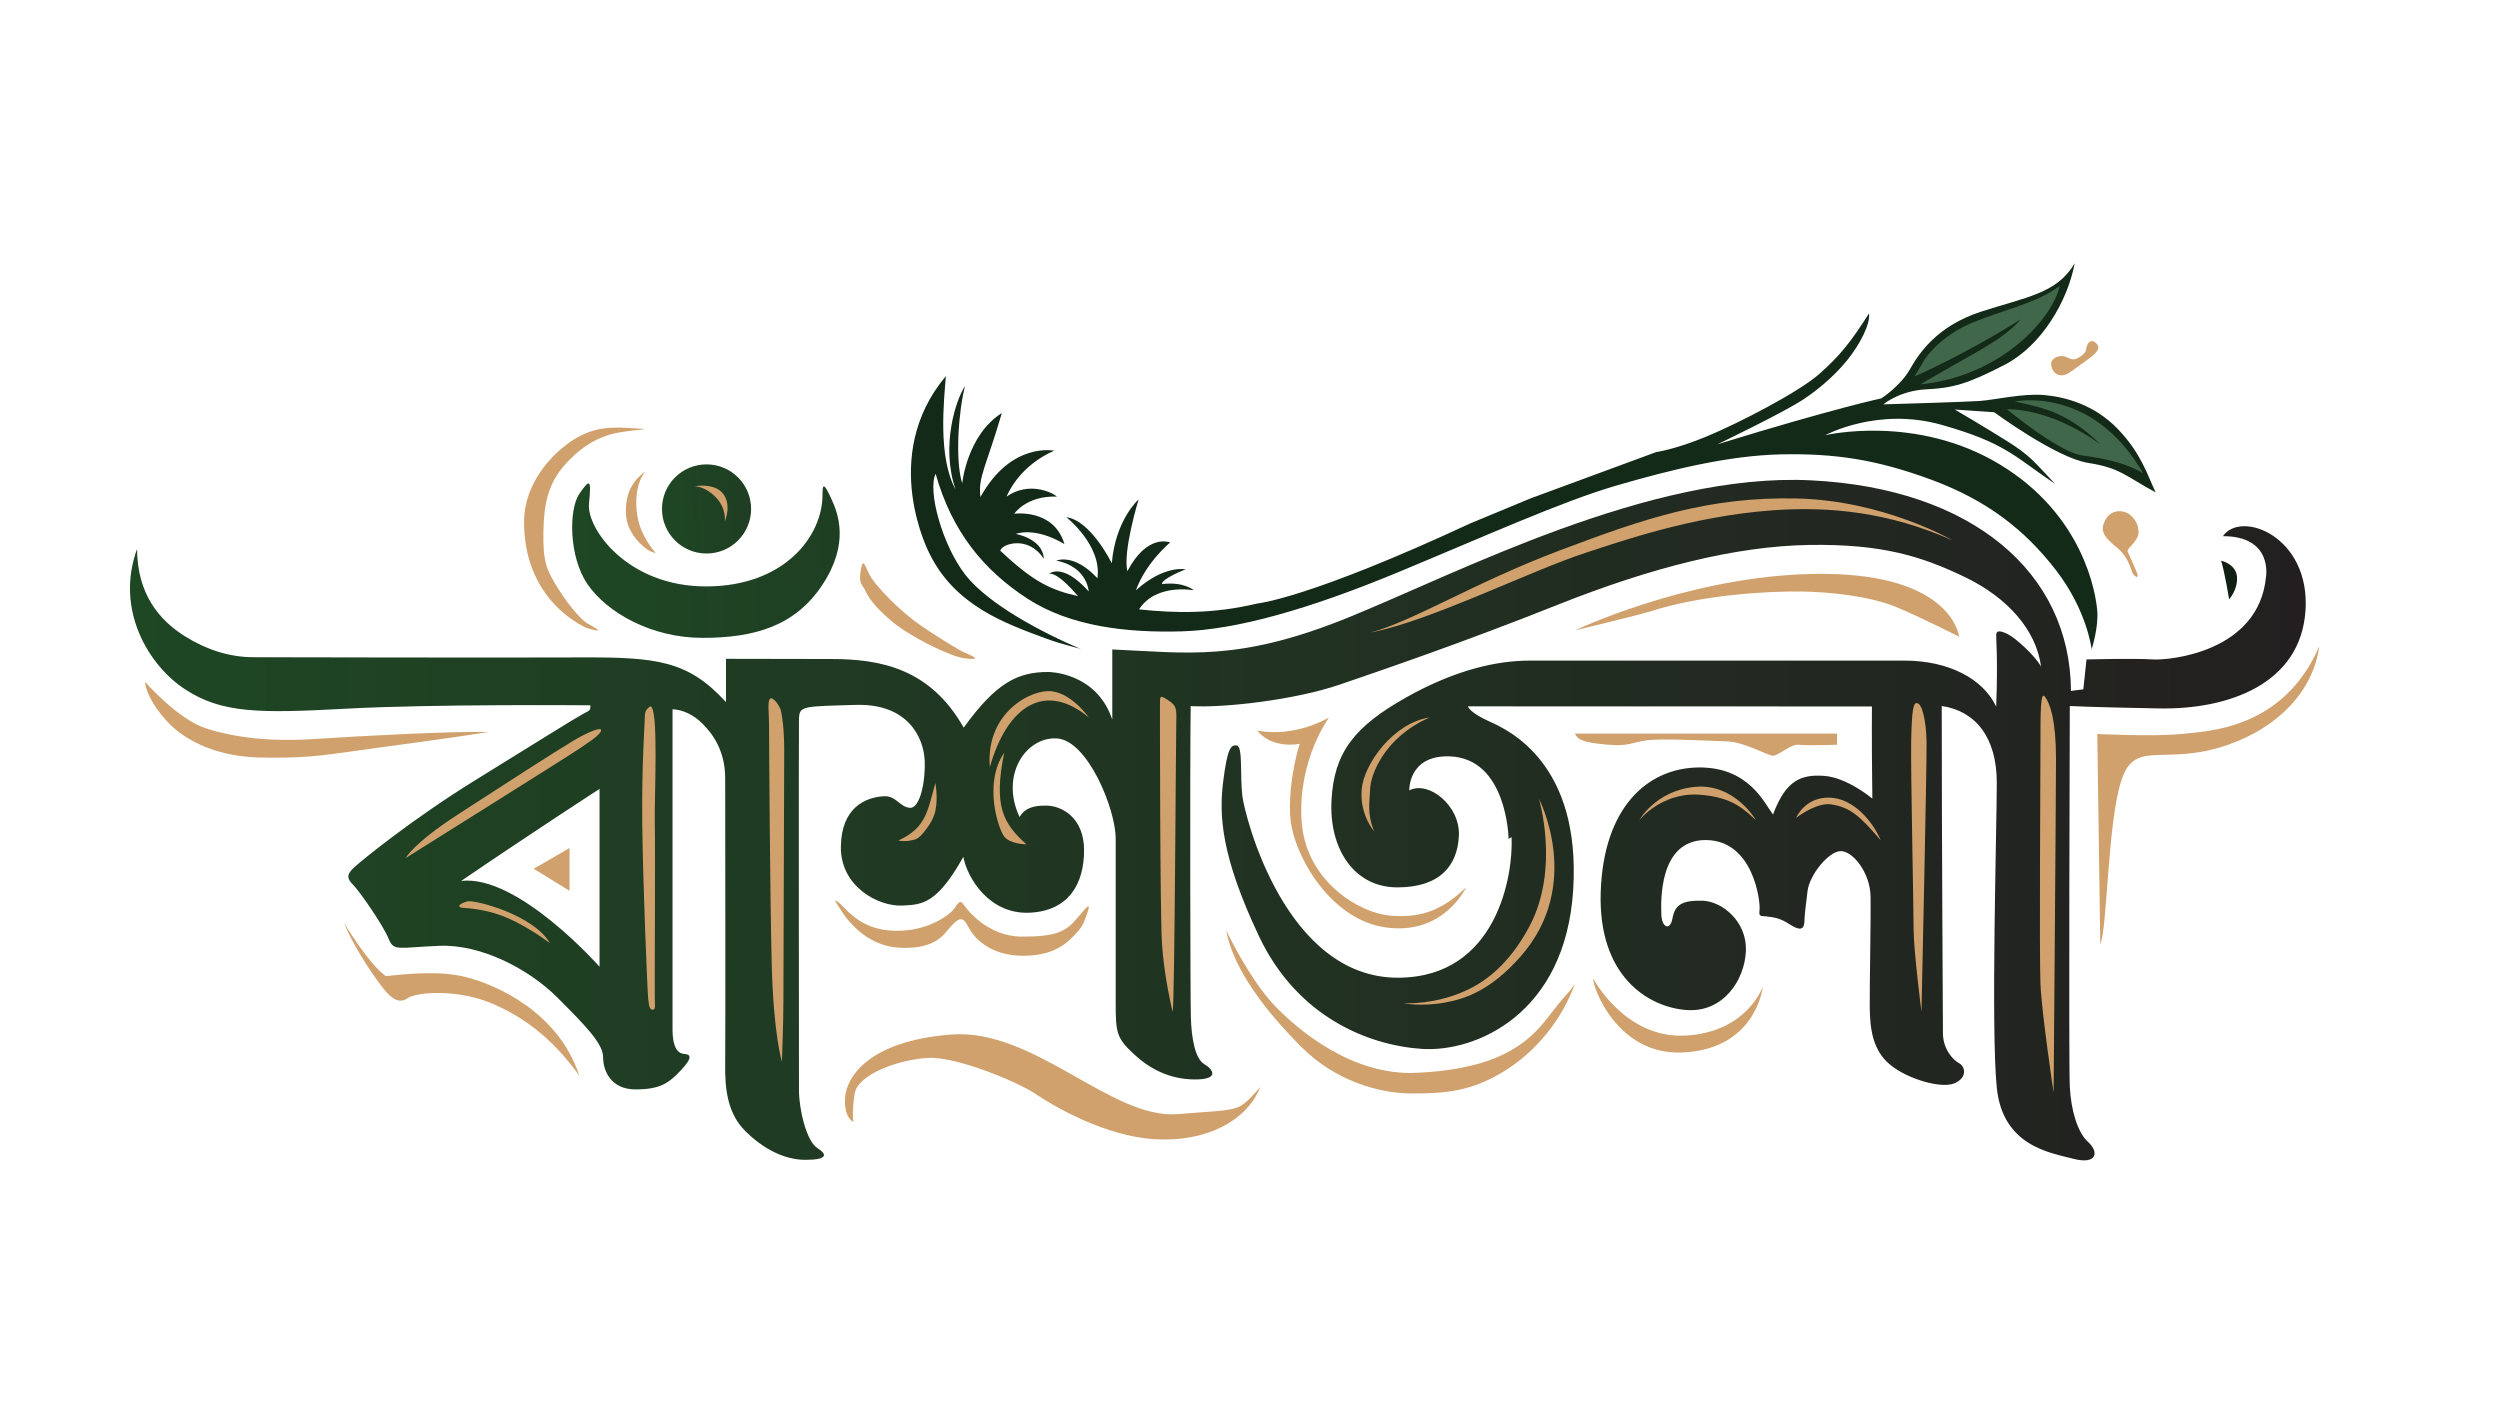
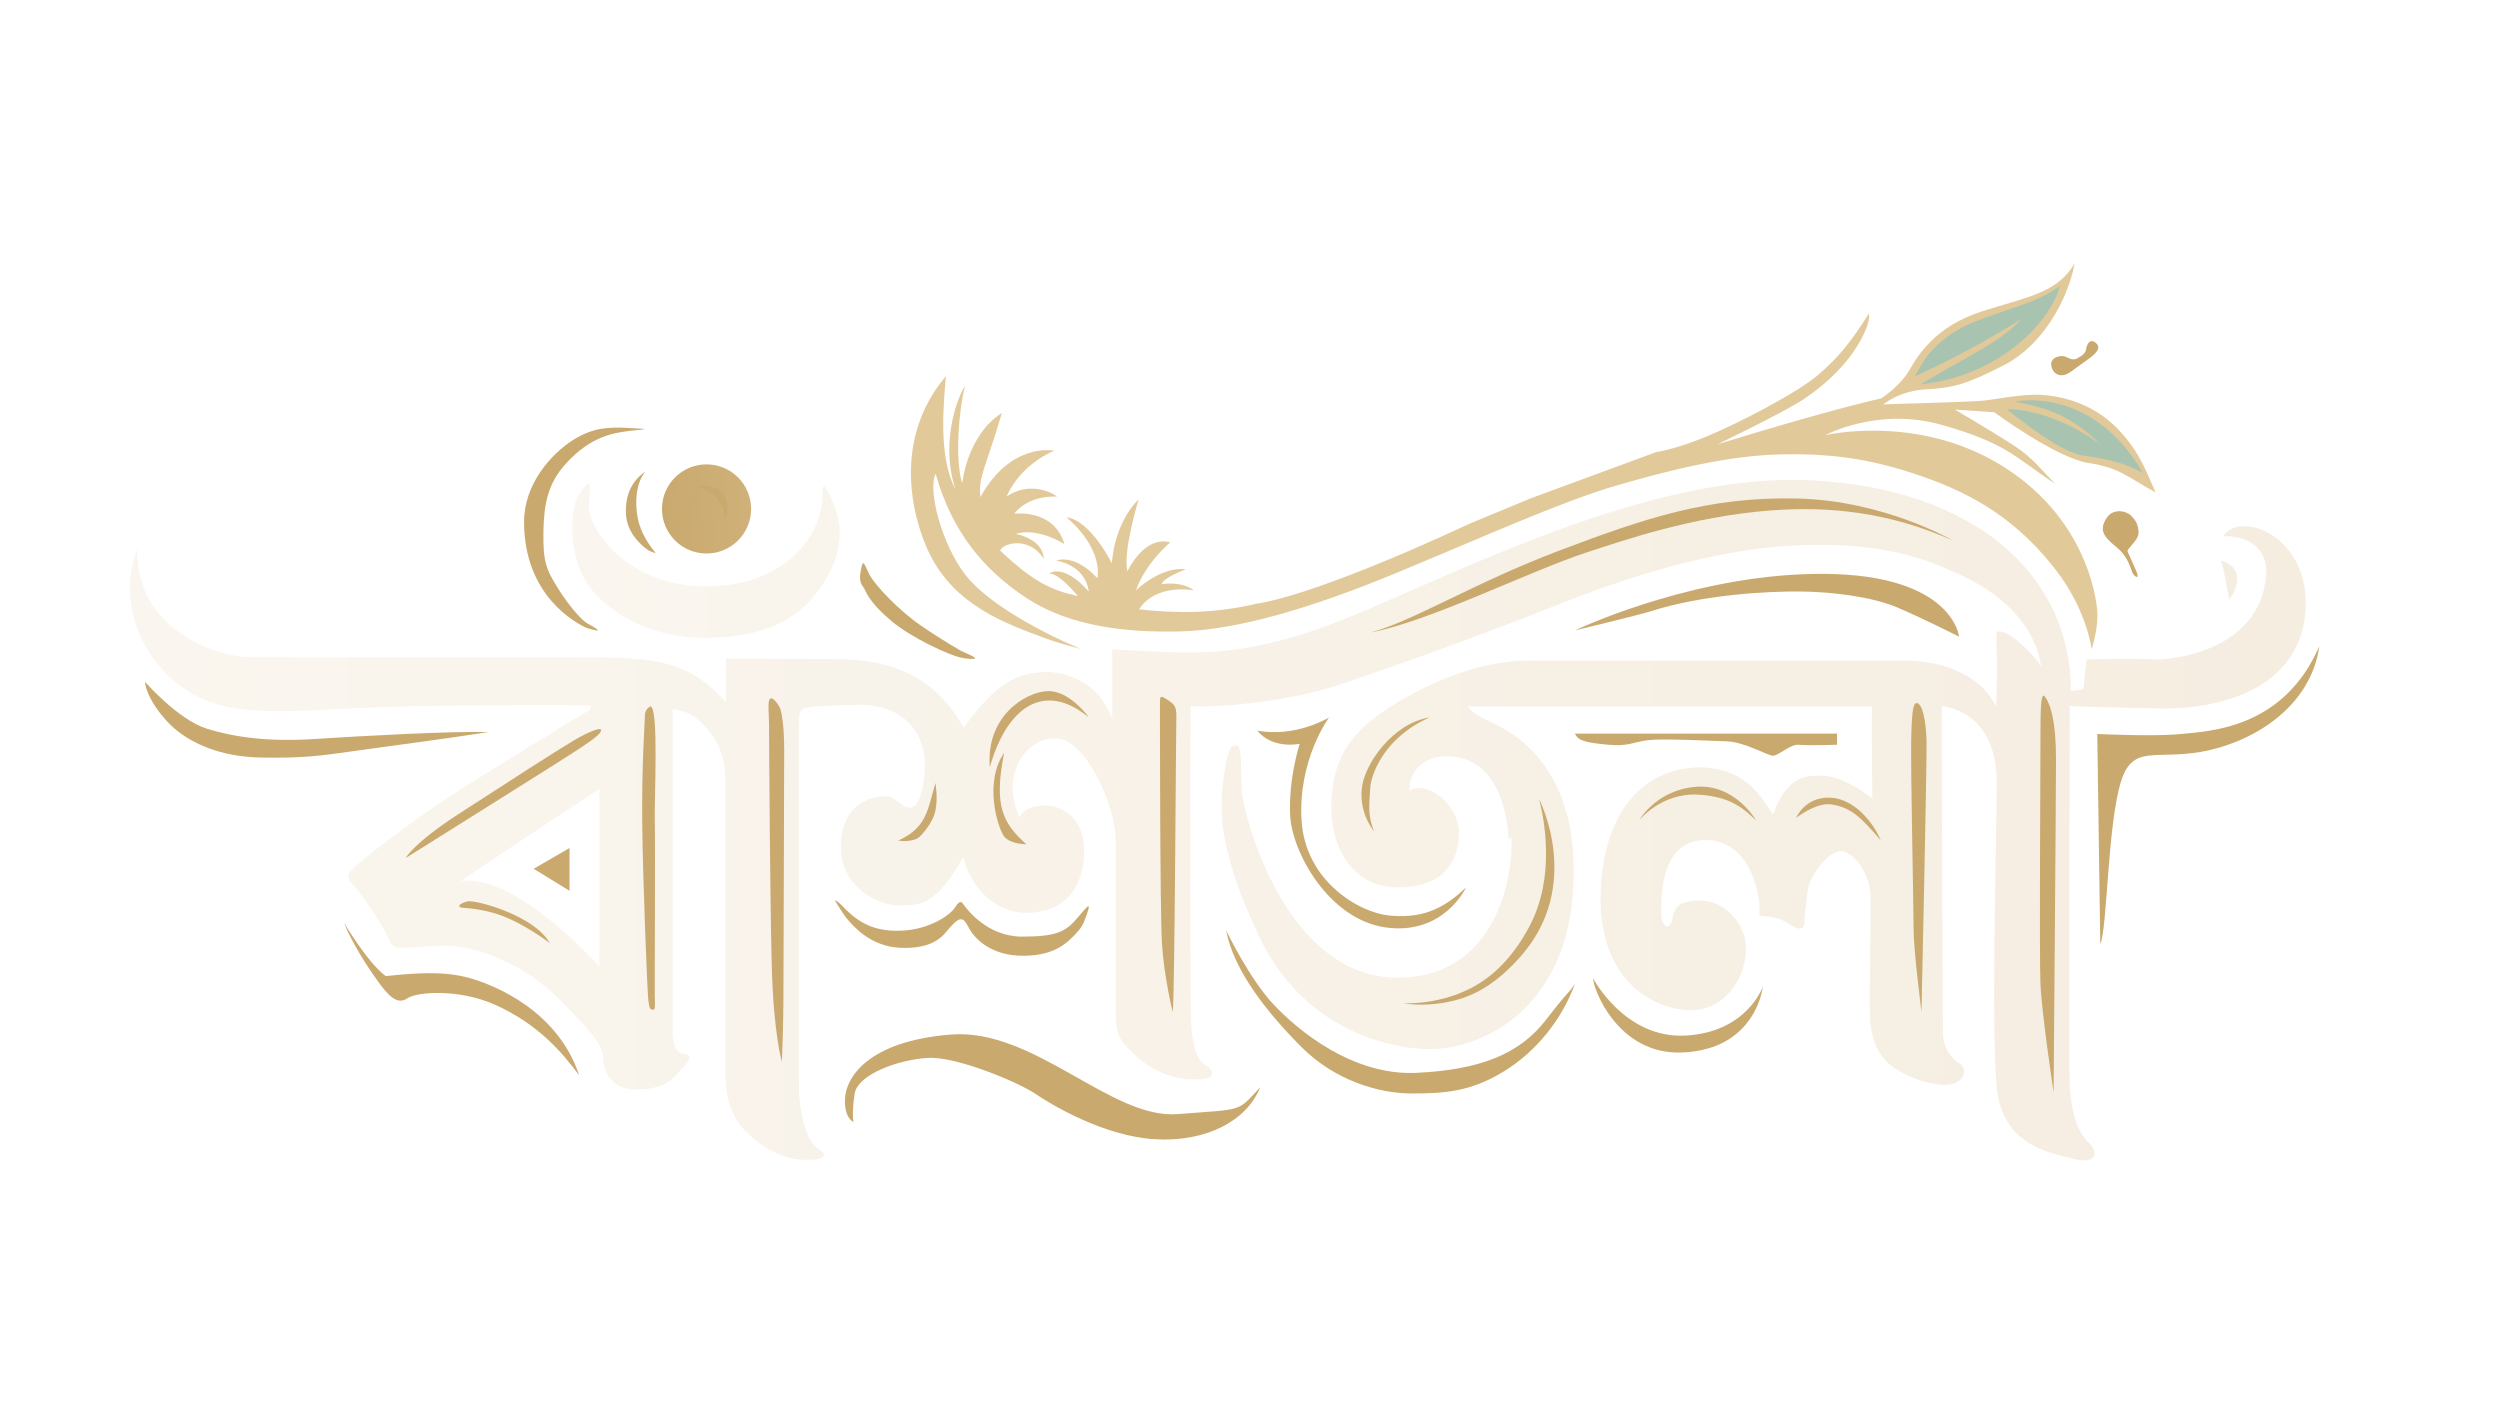
<svg xmlns="http://www.w3.org/2000/svg" version="1.1" id="Layer_1" x="0px" y="0px" viewBox="0 0 1920 1080" style="enable-background:new 0 0 1920 1080;" xml:space="preserve">
  <style type="text/css">
	.st0{fill:url(#SVGID_1_);}
	.st1{fill:url(#SVGID_00000053519233095409072660000016505794612233786542_);}
	.st2{fill:url(#SVGID_00000160169427397034712740000006658337792235738779_);}
- 	.st3{fill:#122014;}
- 	.st4{fill:#D0A16C;}
- 	.st5{fill:#132A18;}
- 	.st6{fill:#41674A;}
+ 	.st3{fill:#f5ede0;}
+ 	.st4{fill:#c9a96e;}
+ 	.st5{fill:#e2c99a;}
+ 	.st6{fill:#a8c4b0;}
</style>
  <g>
    <g>
      <linearGradient id="SVGID_1_" gradientUnits="userSpaceOnUse" x1="439.434" y1="431.803" x2="1463.794" y2="410.098">
-         <stop offset="0" style="stop-color:#1E4724" />
-         <stop offset="1" style="stop-color:#231F20" />
+         <stop offset="0" style="stop-color:#faf6ef" />
+         <stop offset="1" style="stop-color:#f5ede0" />
      </linearGradient>
      <path class="st0" d="M631.69,379.76c-0.04-9.04,1.38-8.42,6.74,3.22c5.36,11.64,14.09,34.31-6.74,66.01    c-20.83,31.71-52.08,40.89-92.05,40.89c-39.98,0-73.52-19.76-88.22-40.89c-14.7-21.14-14.7-57.9-6.43-69.84    c8.27-11.95,9.19-11.03,7.35,7.81c-1.84,18.84,29.38,63.41,89.82,63.41S631.84,411.62,631.69,379.76z" />
      <linearGradient id="SVGID_00000018226402458914028230000005228417177590247563_" gradientUnits="userSpaceOnUse" x1="508.534" y1="393.098" x2="785.687" y2="374.945">
-         <stop offset="0" style="stop-color:#1E4724" />
-         <stop offset="1" style="stop-color:#231F20" />
+         <stop offset="0" style="stop-color:#c9a96e" />
+         <stop offset="1" style="stop-color:#e2c99a" />
      </linearGradient>
      <circle style="fill:url(#SVGID_00000018226402458914028230000005228417177590247563_);" cx="542.62" cy="390.87" r="34.23" />
      <linearGradient id="SVGID_00000151546086787292859690000013219234371666227637_" gradientUnits="userSpaceOnUse" x1="99.814" y1="629.879" x2="1770.797" y2="629.879">
-         <stop offset="0" style="stop-color:#1E4724" />
-         <stop offset="1" style="stop-color:#231F20" />
+         <stop offset="0" style="stop-color:#faf6ef" />
+         <stop offset="1" style="stop-color:#f5ede0" />
      </linearGradient>
      <path style="fill:url(#SVGID_00000151546086787292859690000013219234371666227637_);" d="M1707.21,411.77    c38.6,0,33.08,31.25,33.08,31.25c-5.51,57.9-74.44,64.33-87.3,63.41c-12.87-0.92-50.54,0-50.54,0l-2.45,22.97l-9.5,1.23    c-0.46-91.06-75.97-155.62-199.73-161.74c-123.76-6.13-270.79,71.07-355.34,105.38c-84.55,34.31-123.76,26.96-181.19,24.51v53.91    c-12.25-36.76-49.17-36.61-49.17-36.61c-23.28,0-39.91,8.01-64.94,42.73c-25.73-45.34-63.72-52.69-101.7-52.69    c-37.98,0-80.87-0.15-80.87-0.15v33.24c-29.18-31.86-52.84-34.62-112.73-34.31c-58.81,0.3-249.96-0.15-249.96-0.15    c-18.85,0-36.46-5.92-52.46-15.85c-20.41-12.67-36.99-32.94-37.14-67.32c-17,46.56,8.73,89.45,36.91,107.83    c28.18,18.38,56.36,18.53,123.76,14.86c67.39-3.68,187.47-2.6,187.47-2.6c0,3.98,0,3.68-5.82,6.74    c-5.82,3.06-34.62,21.14-82.71,50.85c-48.09,29.71-87.61,61.88-93.43,67.39c-5.82,5.51-4.59,8.58,0,13.17    c4.59,4.59,22.97,30.94,26.96,41.05c3.98,10.11,7.66,6.74,39.21,5.51c31.55-1.22,68.1,17.35,90.61,39.87s34.98,35.49,34.98,45.9    c0,10.42,6.13,24.51,24.81,24.51c18.69,0,25.43-4.59,34.92-14.7c9.5-10.11,7.35-12.25,2.45-12.56c-4.9-0.31-8.88-5.21-8.88-18.38    c0-5.01,0-41.87,0-85.62c0-71.21,0-160.67,0-160.67c7.66,0.31,15.93,3.98,22.97,11.03c7.05,7.05,17.46,19.91,17.46,41.97    c0,22.06,0.31,198.81,0,219.02c-0.31,20.22,1.99,38.44,15.32,51.77c13.33,13.33,29.71,22.23,46.26,22.23s17.46-3.85,9.19-9.05    c-8.27-5.21-14.09-29.41-14.09-44.42c0-15.01-0.31-274.47,0-284.89c0.31-10.42,2.45-9.8,43.5-11.03    c41.05-1.22,52.08,26.04,52.99,41.97c0.92,15.93-3.37,37.68-11.33,37.07s-10.42-9.5-20.22-8.88c-13.76,0.86-32.47,8.58-32.78,38.9    c-0.31,30.33,28.72,46.14,47.79,45.03c14.15-0.82,25.73-0.61,46.26-37.37c3.06,16.24,19.91,44.11,50.54,42.89    c30.63-1.23,42.2-22.51,42.2-47.94c0-25.43-17.38-34-28.41-34.31c-11.03-0.31-17.46,2.3-21.14,8.73    c-15.01-31.86,4.59-61.57,28.49-60.35c23.89,1.23,45.34,54.53,45.34,76.89c0,22.36,0,104.15,0,126.82c0,22.67,1,26.5,13.4,38.21    c12.41,11.72,27.57,19.76,46.87,19.99c19.3,0.23,15.16-7.35,7.81-11.72c-7.35-4.37-9.88-20.68-10.34-35.84    c-0.46-15.16-0.77-194.14-0.15-239.17c24.81,1.53,79.65-4.59,114.57-16.54c34.92-11.95,94.96-32.47,167.26-61.27    c72.29-28.79,136.93-45.03,192.99-45.95s86.69,8.73,119.77,24.66s54.83,40.89,58.51,68.77c-4.9-8.88-19.6-21.75-24.81-24.51    c-5.21-2.76-9.5-3.98-9.65,0s1.38,17.61,0,55.29c-10.11-21.6-36.76-35.38-70.3-35.38c-33.54,0-264.21,0-288.1,0    c-23.89,0-56.06,6.43-95.12,28.49c-39.06,22.06-55.14,41.81-56.98,79.03c-1.84,37.22,17.46,66.63,50.54,66.63    s46.41-17,47.31-39.98c0.9-22.97-23.42-42.27-38.12-34.46c0,0-0.92-26.8,30.33-26.19c45.02,0.88,45.95,63.41,45.95,63.41l2.3-1.38    c1.38,28.95-11.03,107.52-86.84,107.98c-86.86,0.53-118.09-124.06-119.93-139.69c-1.84-15.62,0.46-37.68-4.14-38.6    c-4.59-0.92-7.35,1.84-10.57,27.57c-3.22,25.73-1.84,56.98,27.57,119.01c29.41,62.03,84.09,83.63,124.98,86.38    c40.89,2.76,110.28-26.19,116.25-122.23c5.97-96.03-48.36-122.11-64.1-129.12c-15.74-7.01-16.77-11.72-16.77-11.72l310.31,0.08    c0,0-0.31,21.14,0.31,70.76c0,0-19.3-16.24-37.07-17.46c-17.77-1.22-29.41,3.37-39.21,29.71c-6.74-8.88-18.69-36.76-57.59-36.15    c-38.9,0.61-72.6,30.63-74.74,95.57c-2.14,64.94,36.45,88.22,65.25,90.67c28.8,2.45,45.34-22.97,46.26-45.34    c0.92-22.36-18.07-38.29-33.7-38.6c-15.62-0.31-20.83,3.37-22.67,13.48c-1.84,10.11-8.27,7.05-8.58-2.76    c-0.31-9.8-2.14-57.59,34.31-57.28c36.45,0.31,41.81,47.17,41.12,53.3c-0.69,6.13,0.77,4.67,5.28,5.36    c4.52,0.69,9.53,0.61,17.58,5.9c8.04,5.28,11.37,4.48,11.6-2.07c0.23-6.55,0.92-11.14,2.41-23.43    c1.49-12.29,16.31-30.67,25.62-30.56c9.3,0.11,22.4,16.66,22.74,34.58c0.34,17.92-0.77,68.12-0.61,85.12    c0.15,17,2.3,33.54,15.93,44.57c13.63,11.03,39.06,18.23,49.01,14.09c9.96-4.14,8.73-12.71,3.68-15.47    c-5.05-2.76-12.41-11.18-12.41-23.13c0-11.95-0.91-144.58-0.91-251.19c25.73,3.68,42.27,23.89,42.27,58.81    c0,34.92-4.59,189.31,0,234.34c4.59,45.03,41.35,49.97,58.82,54.57c17.46,4.59,20.45-4.6,11.03-13.21    c-7.73-7.07-12.87-23.89-13.78-42.27c-0.92-18.38,0-292.24,0-292.24s16.54,0.92,68.92,1.84c52.38,0.92,108.44-18.38,112.12-75.36    C1774.29,411.77,1720.99,391.55,1707.21,411.77z M460.45,742.45c0,0-62.69-71.05-106.27-65.9    c55.53-37.84,106.27-70.67,106.27-70.67V742.45z" />
    </g>
    <path class="st3" d="M1705.83,430.61c0,0,11.49,2.44,12.18,12.48c0.69,10.04-6.09,17.16-6.09,17.16S1708.81,440.49,1705.83,430.61z   " />
    <path class="st4" d="M450.34,482.23c-7.35-3.52-47.86-24.05-47.86-81.48c0-29.09,20.89-52.31,38.07-63.1   c16.73-10.5,29.68-8.94,36.14-9.28c7.7,0.57,17.88,0.78,18.23,1.15c0.34,0.37-9.15,0.92-14.55,1.84   c-6.87,1.17-26.13,2.58-46.27,25.27c-13,14.64-16.33,29.62-16.74,51.01c-0.47,24.17,2.25,29.98,11.55,44.8   c9.74,15.51,19.17,24.8,22.29,26.42c2.47,1.29,8.69,4.78,7.96,5.28C458.32,484.72,450.34,482.23,450.34,482.23z" />
    <path class="st4" d="M738.29,499.99c9.72,4.29,16.62,7.25,2.72,5.63c-11.14-1.3-42.23-16.65-56.32-28.6   c-14.09-11.95-18.07-18.99-20.22-23.59s-5.24-4.9-3.4-15.32c1.84-10.42,2.79-4.29,6.77,3.37c3.98,7.66,22.06,26.96,38.9,38.6   C723.58,491.72,738.29,499.99,738.29,499.99z" />
    <path class="st4" d="M503.79,425.1c-1.8-1.05-4.53-1.52-6.28-2.76c-9.02-6.37-15.93-15.88-16.69-26.65   c-0.92-12.87,2.73-25.27,14.82-33.54c-8.62,10.34-8.15,29.44-4.48,41.01C494.25,412.89,500.22,420.69,503.79,425.1z" />
    <polygon class="st4" points="437.4,651.28 437.4,684.14 409.87,667.22  " />
    <path class="st4" d="M647.41,696.23c13.37,14.36,26.77,19.32,45.24,18.51c20.83-0.92,36.91-11.64,40.89-17.92   c3.98-6.28,5.05-4.14,7.05-1.38s17.61,23.89,44.42,23.89c26.8,0,33.7-3.98,42.58-14.55c8.88-10.57,11.49-13.78,5.05,2.91   c-2.01,5.22-6.36,9.45-10.19,13.21c-8.42,8.28-19.78,13.13-36.84,13.13c-24.81,0-37.07-13.48-40.89-20.37   c-3.83-6.89-4.44-7.51-6.89-7.66c-2.45-0.15-6.59,4.14-10.72,9.19s-12.41,13.78-35.69,12.71s-36.3-16.85-41.35-22.82   c-1.39-1.64-4.22-6.03-6.25-9.27c-1.34-2.13-2.33-3.75-2.33-3.75C641.05,690.02,646.47,695.22,647.41,696.23z" />
    <path class="st4" d="M655.43,861.62c0,0-7.35-2.76-6.43-18.38c0.92-15.62,17.46-43.65,81.33-48.71s123.14,65.25,174.15,61.11   c51-4.14,45.03-0.92,63.41-20.68c-10.57,26.19-41.81,42.27-80.87,39.98c-39.06-2.3-79.03-26.19-91.9-34.92   c-12.87-8.73-59.73-28.49-81.79-27.57c-22.06,0.92-54.68,12.41-56.98,27.57C654.05,855.18,655.43,861.62,655.43,861.62z" />
    <path class="st4" d="M941.69,714.58c0,0,17.69,36.99,36.53,56.98s60.65,54.68,109.59,52.38s79.26-14.47,99.48-40.67   c20.22-26.19,14.93-17,22.29-27.8c-9.88,27.34-29.64,52.15-54.91,67.55c-25.27,15.39-45.03,16.77-70.53,16.77   c-25.5,0-59.04-10.11-84.32-35.38C974.54,779.14,947.66,746.28,941.69,714.58z" />
    <path class="st4" d="M1223.51,751.34c0,0,24.35,46.72,71.37,43.96s58.97-37.53,58.97-37.53s-4.9,48.09-61.73,50.54   C1242.35,810.46,1223.36,759,1223.51,751.34z" />
    <path class="st4" d="M1209.57,563.4h201.26v8.58c0,0-23.43,0.77-29.41,0c-5.97-0.77-15.62,8.42-19.76,8.42   c-4.14,0-21.6-10.57-35.38-11.03s-49.17-2.3-60.65-0.92s-14.7,5.05-31.25,3.45S1211.87,568.92,1209.57,563.4z" />
    <path class="st4" d="M1613.01,725.15l-2.3-161.44c0,0,43.65,2.14,64.33,0c20.68-2.14,78.57-3.52,106.14-67.39   c-4.59,34.46-31.61,62.32-70.18,75.71c-49.29,17.11-71.34-5.41-81.91,27.67C1618.52,632.79,1618.52,712.74,1613.01,725.15z" />
    <path class="st4" d="M1020.72,551c0,0-25.27,15.62-55.14,10.11c11.95,14.7,32.62,10.11,32.62,10.11s-8.77,26.32-7.35,55.14   c1.38,28.03,29.57,79.59,73.07,85.86c45.02,6.49,62.02-30.73,62.02-30.73c-18.84,18.38-36.3,23.89-59.27,21.6   c-22.97-2.3-64.33-26.5-67.09-73.21C996.83,583.16,1020.72,551,1020.72,551z" />
    <path class="st4" d="M1209.57,484.14c0,0,0.31-0.15,0.92-0.43c9.83-4.54,97.19-43.64,190.46-42.99   c99.02,0.69,103.62,48.25,103.62,48.25s-26.65-13.56-47.1-22.29c-20.45-8.73-51.46-12.18-74.9-12.41   c-23.43-0.23-74.37,2.05-116.25,15.62C1259.88,471.98,1209.57,484.14,1209.57,484.14z" />
    <path class="st4" d="M111.39,523.66c0,0,25.27,28.95,47.1,35.84s48.71,10.34,83.4,8.04c34.69-2.3,107.29-6.2,133.02-5.28   c-34.92,5.51-80.18,11.26-104.08,14.7c-23.89,3.45-39.74,5.51-70.99,4.82c-31.25-0.69-51.69-11.03-63.64-20.45   S112.07,534.46,111.39,523.66z" />
    <path class="st4" d="M264.24,708.76c0,0,18.07,30.63,32.01,40.89c20.83-2.14,43.65-4.29,64.02,1.38   c20.37,5.67,68.31,25.58,84.55,74.9c-12.1-16.39-31.04-39.56-65.55-54.68c-27.26-11.95-59.27-9.5-66.32-4.59   s-13.02-0.92-17.92-6.74C290.13,754.09,272.36,729.28,264.24,708.76z" />
    <path class="st4" d="M533.35,373.48c0,0,15.32-3.06,22.06,5.82c6.74,8.88,1.23,21.14,1.23,21.14s1.52-10.57-7.66-19.3   C540.41,372.99,533.35,373.48,533.35,373.48z" />
    <path class="st4" d="M1633.99,423.57c0,0,2.76,6.13,6.28,14.09c3.52,7.96-0.46,5.5-2.14,3.06c-1.68-2.44-2.6-12.4-12.87-20.67   c-10.26-8.27-12.87-13.17-7.81-21.6c5.05-8.42,15.16-6.28,18.99-2.6c3.83,3.68,5.97,7.35,5.97,13.33S1633.07,421.52,1633.99,423.57   z" />
    <path class="st4" d="M1609.49,263.28c2.24,1.89,4.98,5.16-6.28,12.97s-15.01,11.84-19.53,11.99s-7.81-3.14-8.35-7.96   c-0.54-4.82,4.67-6.97,8.58-6.82c3.91,0.15,6.82,4.14,11.26,1.84c4.44-2.3,6.74-4.59,6.97-7.12S1604.66,259.22,1609.49,263.28z" />
    <path class="st4" d="M1181.85,613.34c0,0,34.62,66.17-14.09,121.31c-22.49,25.46-41.58,32.28-57.59,35.23   c-18.66,3.43-32.47,0.61-32.47,0.61s25.51,1.77,51.46-11.33c16.82-8.5,32.79-23.73,45.64-48.09   C1198.09,666.94,1181.85,613.34,1181.85,613.34z" />
    <path class="st4" d="M1055.34,638.46c0,0-11.18-12.56-9.57-32.16c1.61-19.61,24.43-51.16,52.15-55.29   c-35.99,15.93-45.34,45.18-45.64,54.83C1051.97,615.48,1049.67,624.82,1055.34,638.46z" />
    <path class="st4" d="M836.21,551c0,0-14.44-20.68-31.45-20.22c-17,0.46-47.79,19.3-44.57,58.36   C773.52,542.27,802.41,522.97,836.21,551z" />
    <path class="st4" d="M771.22,578.11c-16.08,23.43-4.59,58.36,0,64.33c4.59,5.97,17,5.97,17,5.97   C770.3,632.33,762.95,619,771.22,578.11z" />
    <path class="st4" d="M718.38,601.39c0,0,2.14,10.99,0,21.29c-1.49,7.18-6.56,13.74-9.53,17.23c-4.34,5.09-6.28,4.84-9.19,5.51   c-5.22,1.21-9.76,0.08-9.76,0.08C711.23,635.83,712.25,623.14,718.38,601.39z" />
    <path class="st4" d="M499.43,542.5c6.66,0,2.99,70.99,3.45,89.37c0.46,18.38-0.2,127.97,0,135.47c0.13,4.71,0.6,8.12-1.42,8.12   c-2.03,0-2.94-1.07-3.63-8.12c-0.69-7.05-4.14-89.98-4.59-135.7s2.07-77.88,2.07-82.48S499.43,542.5,499.43,542.5z" />
    <path class="st4" d="M461.52,560.34c1.35,3.12-10.57,10.42-16.69,14.7c-6.13,4.29-133.25,83.93-133.25,83.93s5.51-11.03,40.44-33.7   s75.36-48.71,88.22-56.36C453.1,561.26,460.91,558.92,461.52,560.34z" />
    <path class="st4" d="M591.71,536.45c2.12-1.24,7.05,5.51,7.96,9.04c0.92,3.52,2.6,13.63,2.6,30.94c0,17.31-0.61,177.21-0.61,192.83   c0,15.62-1.15,46.18-1.15,46.18s-6.43-20.91-7.81-73.98s-2.07-175.99-2.07-184.95C590.64,547.55,589.11,537.98,591.71,536.45z" />
    <path class="st4" d="M900.64,777.18c0,0-6.74-26.92-8.27-52.96c-1.53-26.04-1.53-177.06-1.53-183.49c0-6.43,0-7.05,6.13-3.06   c6.13,3.98,6.74,5.82,6.43,16.24C903.09,564.32,902.17,767.96,900.64,777.18z" />
    <path class="st4" d="M1348.57,629.88c0,0-16.31-28.34-46.64-25.58c-30.33,2.76-42.96,25.58-42.96,25.58s16.77-20.98,44.8-19.61   C1331.8,611.65,1341.18,623.61,1348.57,629.88z" />
    <path class="st4" d="M1379.43,628.04c0,0,6.59-15.78,25.43-15.47s33.85,18.99,39.52,32.78c-15.78-18.38-22.96-25.22-37.98-27.57   C1396.59,616.25,1383.97,624.75,1379.43,628.04z" />
    <path class="st4" d="M1471.79,539.97c4.57-0.45,7.51,14.09,7.81,29.87c0.31,15.78-3.91,207.23-3.91,207.23s-6.05-46.87-6.05-63.87   c0-17-2.3-121.77-1.84-144.74S1469.46,540.2,1471.79,539.97z" />
    <path class="st4" d="M1570.4,534.92c4.02,5.14,8.61,17.92,8.61,47.79s-1.84,256.4-1.84,256.4s-9.19-61.11-10.11-83.63   c-0.92-22.52,0-158.98,0-183.57S1567.07,530.66,1570.4,534.92z" />
    <path class="st4" d="M1499.52,414.99c0,0-52.69-30.79-120.08-32.16c-67.39-1.38-116.1,15.16-181.81,39.98   c-65.71,24.81-113.04,54.68-145.2,62.95c45.03-8.27,123.6-47.79,166.34-61.57c24.9-8.03,80.22-27.71,142.04-32.24   C1405.06,388.69,1450.82,393.33,1499.52,414.99z" />
    <path class="st4" d="M354.53,697.12c0.77,0.21,15.74,0.35,31.5,6.35c15.76,6.01,32.3,17.88,36.2,20.76   c-12.36-21.6-57.9-33.54-63.41-31.93C353.31,693.9,350.61,696.03,354.53,697.12z" />
    <path class="st5" d="M713.83,425.1c19.47,39.8,57.69,53.58,89.54,65.29c13.38,4.92,24.05,6.95,27.05,8.22   c-29.55-12.51-71.65-34.63-89.16-57.32s-29.06-64.28-22.69-77.42c12.54,44.58,37.02,74.03,70.25,95.73   c33.24,21.69,76.82,26.47,118.81,25.28c41.99-1.19,97.92-17.12,165.58-45.18c67.67-28.06,126.18-54.53,167.77-66.67   c41.59-12.14,86.57-23.28,127.17-24.08c40.6-0.8,72.84,3.78,115.43,19.59s71.45,38.33,95.42,69.37   c23.97,31.05,27.37,60.7,27.37,60.7s5.37-16.32,4.33-29.45c-1.04-13.14-10.3-73.44-74.78-112.44   c-64.48-39.01-134.14-22.49-134.14-22.49s40.2-21.89,89.36-7.96c49.16,13.93,55.92,24.28,87.17,45.38   c-16.52-17.51-19.11-21.69-36.82-32.84c-17.71-11.14-40.2-24.28-40.2-24.28l30.25,2.08c0,0,47.76,35.13,72.24,38.92   c24.48,3.78,28.66,10.15,51.74,22.61c-6.37-13.61-11.34-30.39-29.26-48.9c-17.91-18.51-40.2-24.46-56.52-25.86   c-16.32-1.39-37.81,3.78-49.56,4.58c-11.74,0.8-73.83,2.59-73.83,2.59s12.54-10.55,33.04-11.54c20.5-1,31.84-4.18,60.3-18.91   c28.46-14.73,48.36-49.16,53.69-78.01c-13.38,23.28-37.37,26.07-71.8,37.22c-34.43,11.14-48.16,32.64-54.93,44.58   c-6.77,11.94-20.7,21.49-21.89,22.09c0,0-34.96,7.32-125.78,35.23c0,0,50.35-24.08,66.27-34.63c8.3-5.5,22.23-16.13,33.32-29.85   c10.18-12.6,17.98-28.21,16.83-36.02c-14.73,23.09-22.49,32.44-37.81,46.17c-15.84,14.2-62.66,38.31-86.97,48.36   c-24.08,9.95-38.61,11.94-38.61,11.94l-96.52,35.58l-46.17,19.15c-124.98,58.11-163.76,61.6-163.76,61.6   c-33.7,8.06-63.02,7.46-90.79,4.48c13.14-20.3,42.09-14.63,42.09-14.63s-7.46-6.87-24.48-4.78c-0.3-4.18,18.21-11.34,18.21-11.34   s-16.42-3.58-38.21,16.12c7.76-21.49,26.27-36.72,26.27-36.72s-17.31-7.46-32.84,22.09c-3.58-15.52,8.66-55.23,8.66-55.23   s-17.91,15.82-20.6,49.1c0,0-16.12-32.98-34.93-35.37c0,0,27.46,21.49,23.88,46.87c-18.21-19.7-31.64-13.5-31.64-13.5   s22.09,2.76,25,23.65c-20.68-22.99-30.67-13.43-30.67-13.43s4.78-3.58,22.39,17.02c-20.9-4.78-34.03-10.75-59.7-34.93   c0.9-5.07,21.49-12.24,33.43,6.27c-0.6-15.52-21.49-19.11-21.49-19.11s14.03-5.97,37.32,7.76c-8.06-27.46-38.51-23.29-38.51-23.29   s9.25-14.03,32.84-13.14c-3.88-3.28-21.49-11.94-38.81,0c11.64-25.97,36.72-35.23,36.72-35.23S776.58,339,753,381.69   c-2.09-14.93,4.48-23.58,16.42-64.48c-26.87,17.02-30.45,54.06-30.45,54.06c-5.76-18.7-2.57-56.91,2.2-74.82   c-6.77,9.95-18.91,45.57-7.28,79.57c-13.73-25.37-8.96-67.77-7.46-87.17C674.55,350.6,713.83,425.1,713.83,425.1z" />
    <path class="st6" d="M1478.02,276.25c0,0,11.14-17.94,37.02-28.54c25.87-10.61,49.58-14.98,66.78-28.12   c-5.14,24.5-44.39,69.36-107.07,75.63c41.08-24.28,62.98-33.58,77.3-50.06c-42.59,26.97-81.6,43.91-81.6,43.91L1478.02,276.25z" />
    <path class="st6" d="M1547.27,308.4c0,0,59.31-13.01,98.71,55.17c-12.74-7.85-29.08-11.4-46.97-13.82s-57.71-35.42-57.71-35.42   s31.84-1.99,72.04,27.07C1589.07,317.91,1571.16,313.23,1547.27,308.4z" />
  </g>
</svg>
